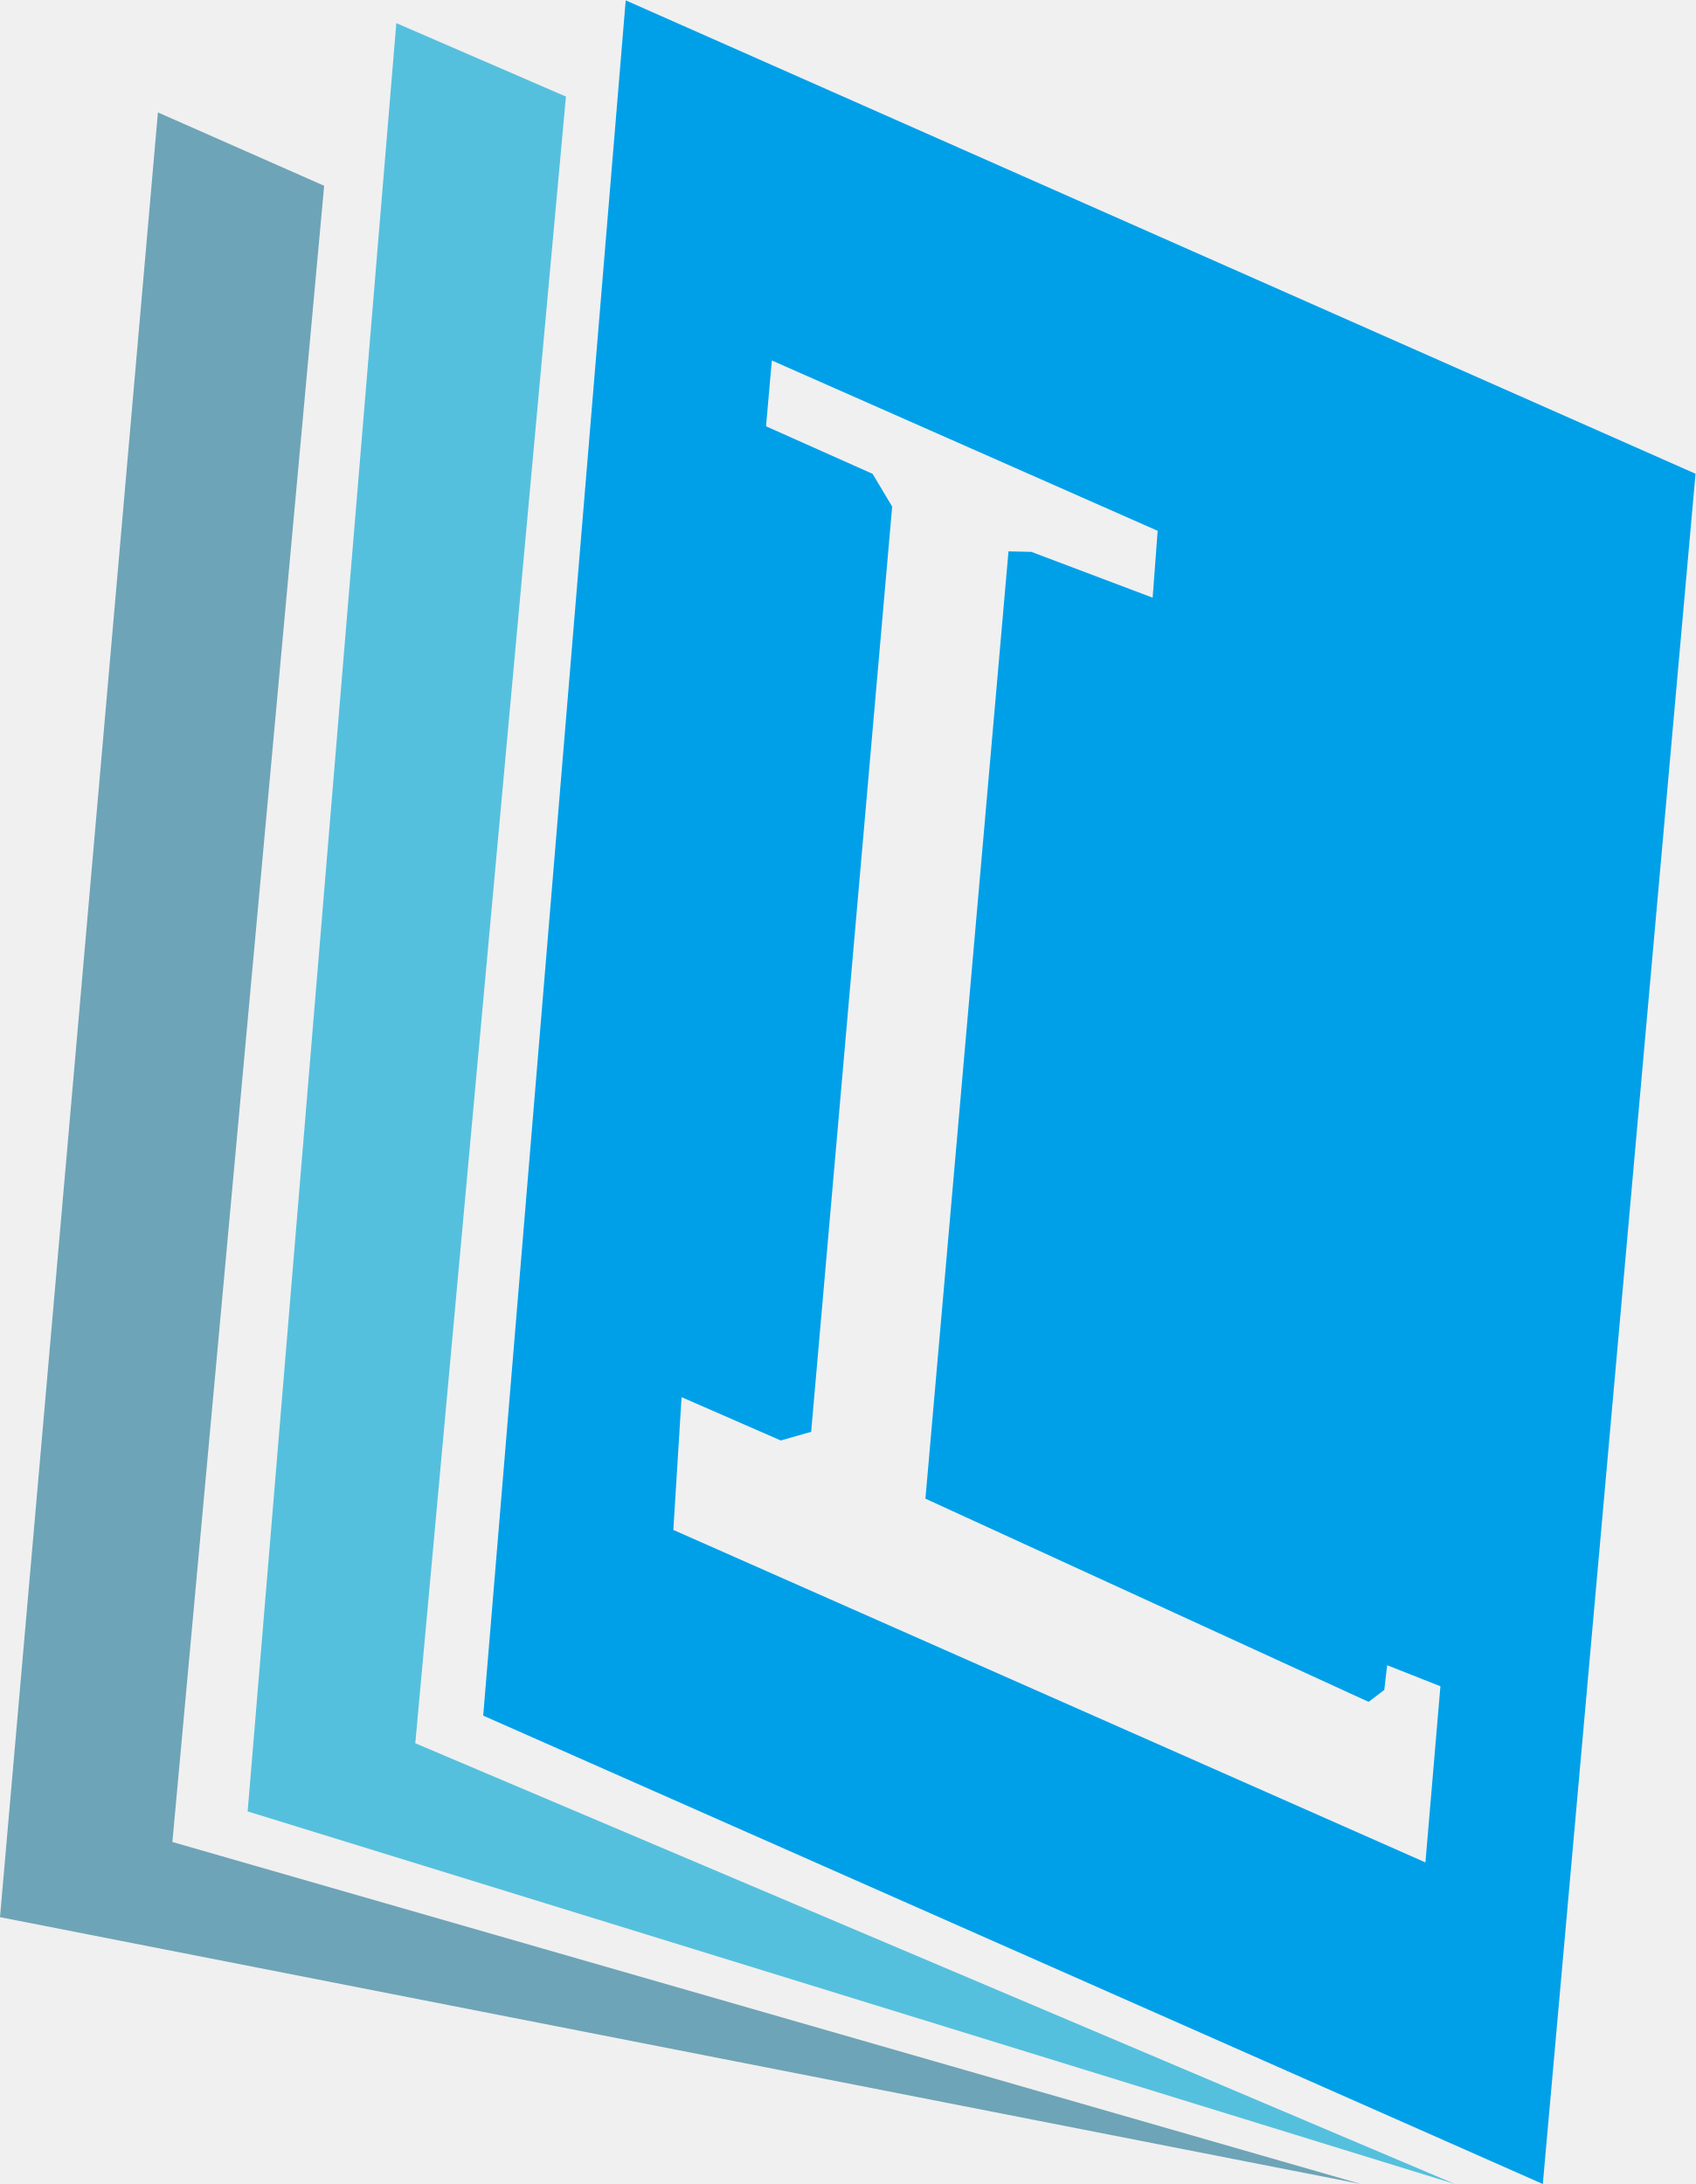
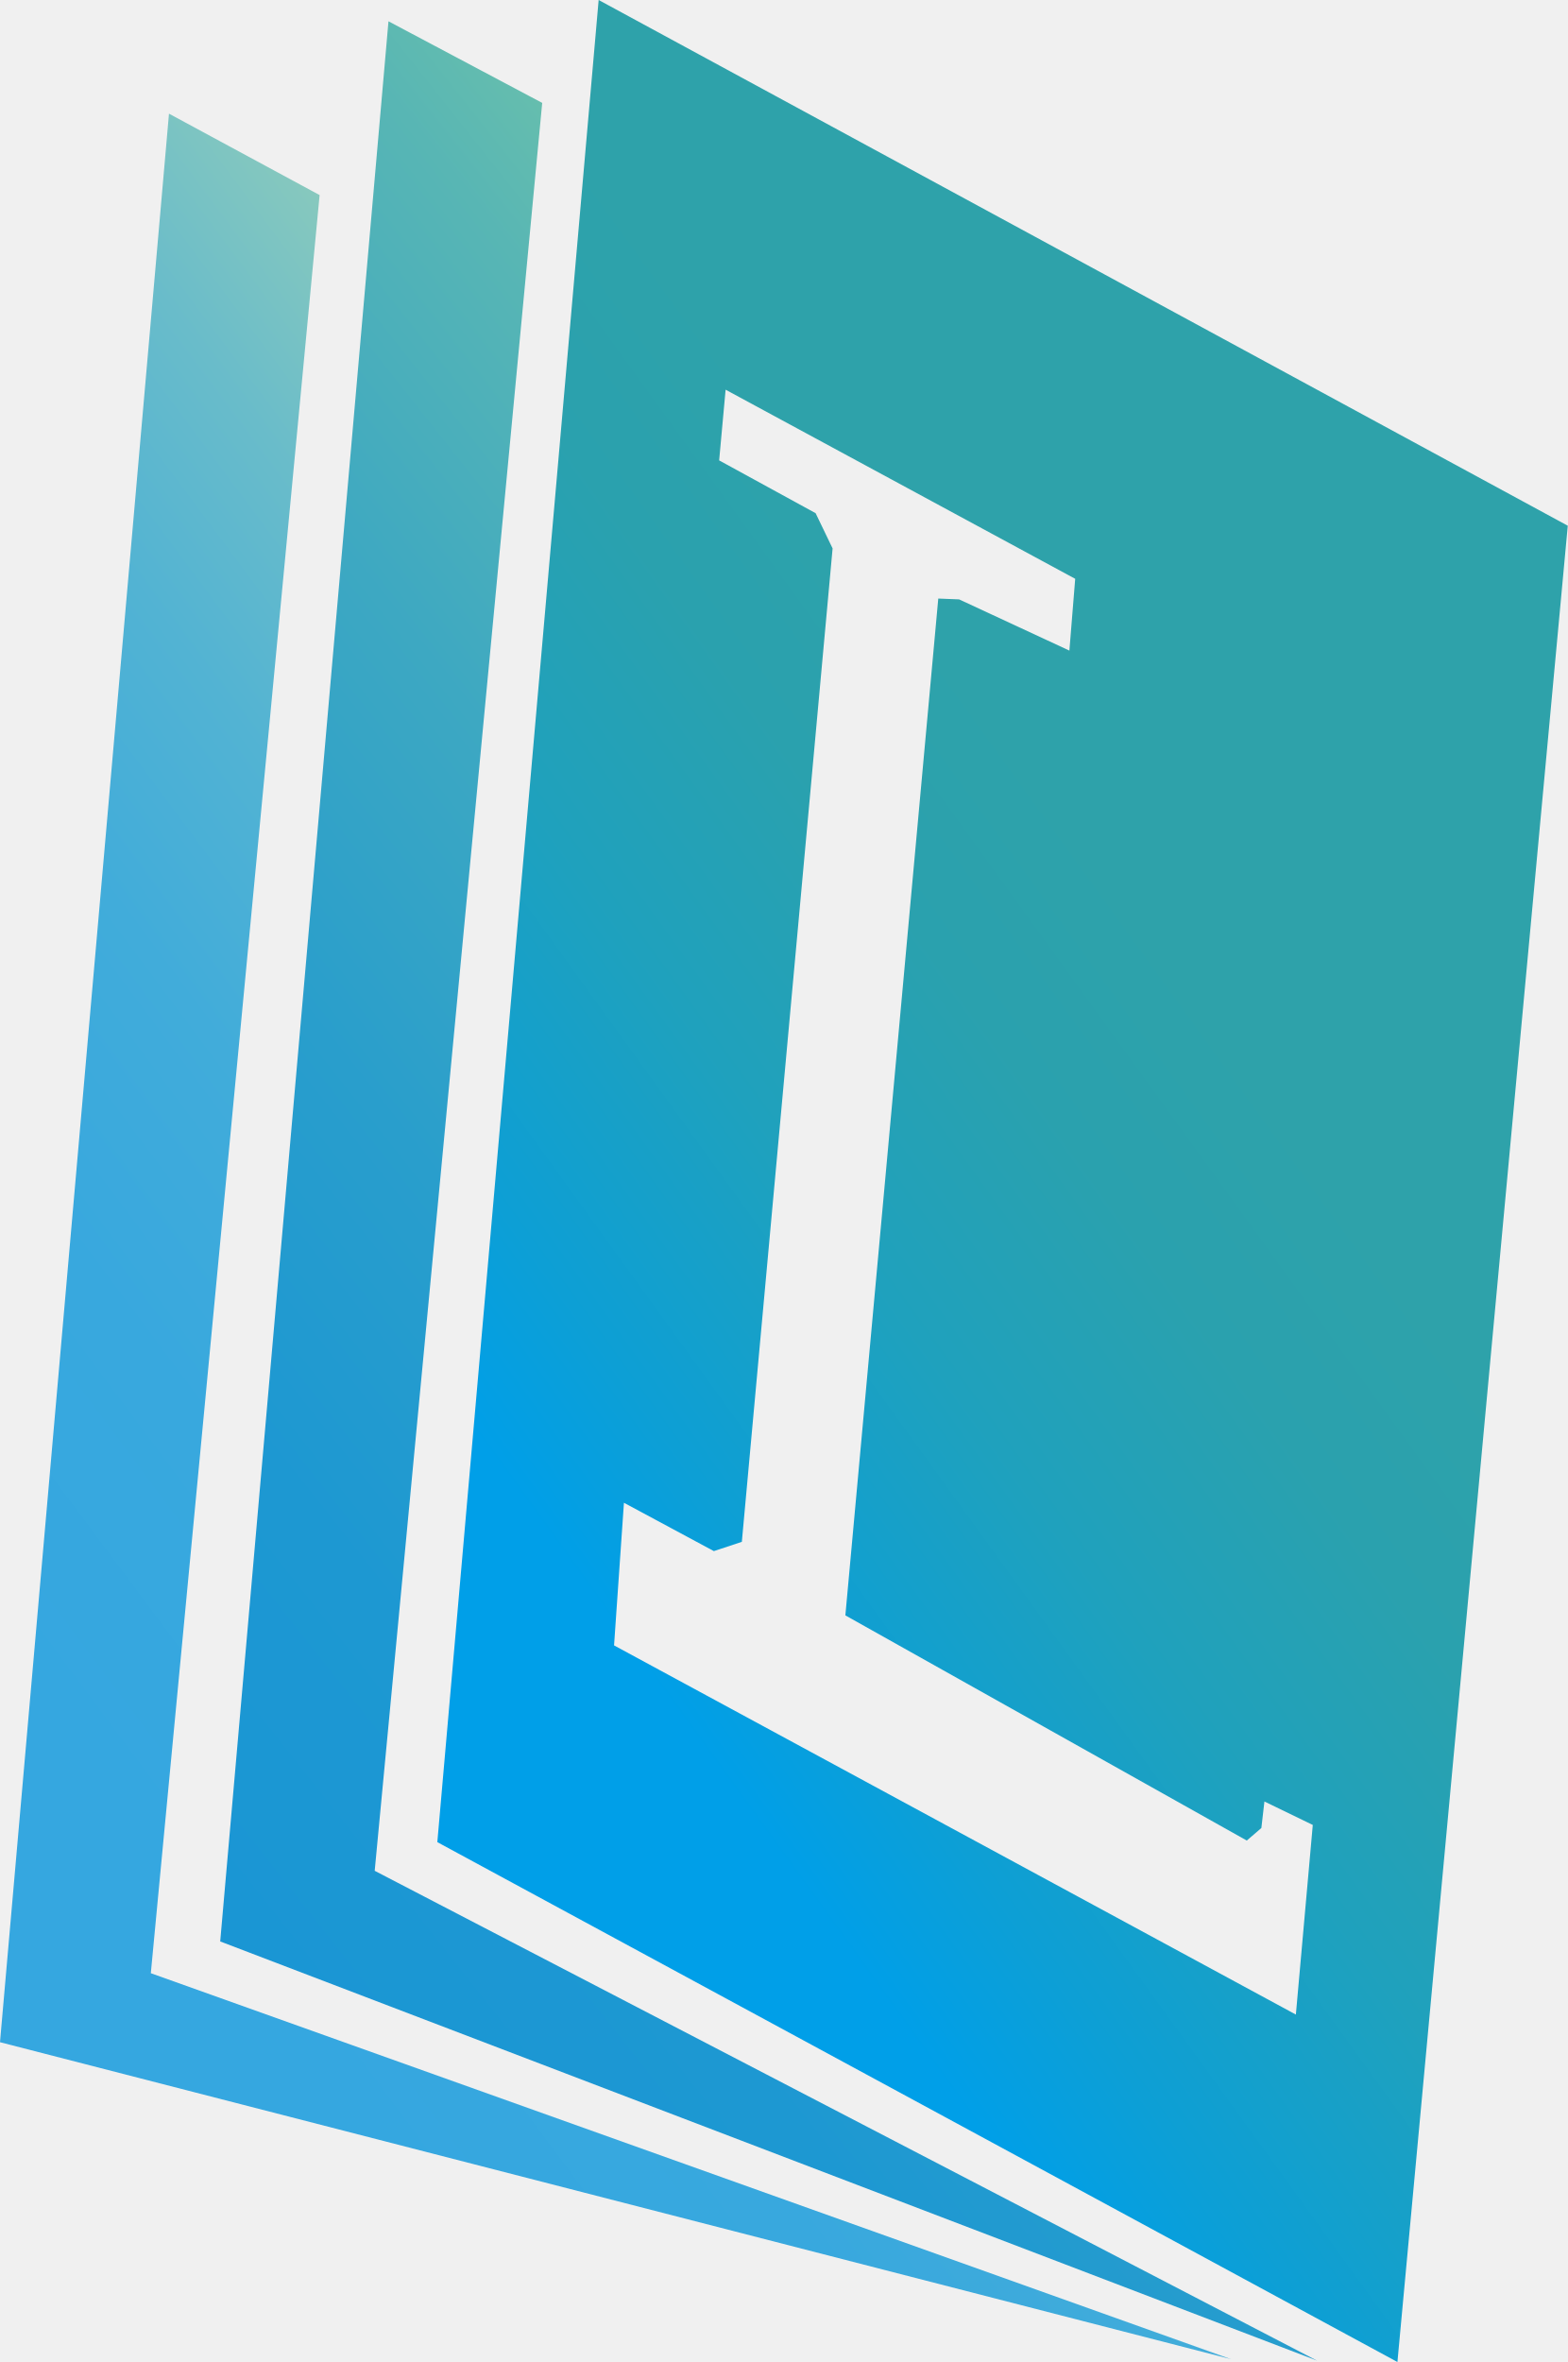
- <svg xmlns="http://www.w3.org/2000/svg" id="レイヤー_1" data-name="レイヤー 1" viewBox="0 0 195.7 252.17">
+ <svg xmlns="http://www.w3.org/2000/svg" viewBox="0 0 415.27 625.5">
  <defs>
-     <style>.cls-1{fill:#fff;stroke:#231815;stroke-miterlimit:10;stroke-width:0.25px;}.cls-2{fill:#55c0dd;}.cls-3{fill:#6ea4b7;}.cls-4{fill:#00a0e9;}</style>
+     <style>.g{fill:url(#f);}.h{fill:url(#d);}.i{fill:url(#e);}</style>
+     <linearGradient id="d" x1="28.42" y1="460.98" x2="281.96" y2="272.79" gradientTransform="translate(-14.7 -8.03) rotate(.97) scale(1.03 .99)" gradientUnits="userSpaceOnUse">
+       <stop offset="0" stop-color="#35a7e0" />
+       <stop offset=".25" stop-color="#38a8de" />
+       <stop offset=".45" stop-color="#41acda" />
+       <stop offset=".62" stop-color="#52b3d3" />
+       <stop offset=".78" stop-color="#69bcca" />
+       <stop offset=".93" stop-color="#86c8be" />
+       <stop offset="1" stop-color="#96cfb8" />
+     </linearGradient>
+     <linearGradient id="e" x1="41.73" y1="476.12" x2="338.48" y2="242.41" gradientTransform="translate(-14.7 -8.03) rotate(.97) scale(1.03 .99)" gradientUnits="userSpaceOnUse">
+       <stop offset="0" stop-color="#1a96d4" />
+       <stop offset=".23" stop-color="#1d98d2" />
+       <stop offset=".44" stop-color="#299ecc" />
+       <stop offset=".66" stop-color="#3da8c2" />
+       <stop offset=".88" stop-color="#58b6b4" />
+       <stop offset="1" stop-color="#6cc1ab" />
+     </linearGradient>
+     <linearGradient id="f" x1="154.23" y1="405.34" x2="406.58" y2="223.62" gradientTransform="translate(-14.7 -8.03) rotate(.97) scale(1.03 .99)" gradientUnits="userSpaceOnUse">
+       <stop offset="0" stop-color="#009fe8" />
+       <stop offset=".13" stop-color="#0d9fd5" />
+       <stop offset=".35" stop-color="#1fa1bd" />
+       <stop offset=".55" stop-color="#2aa1ae" />
+       <stop offset=".71" stop-color="#2ea2aa" />
+     </linearGradient>
  </defs>
-   <path class="cls-1" d="M93.57,100.23" transform="translate(-238.27 -43.96)" />
-   <path class="cls-2" d="M419.25,296.37" transform="translate(-238.27 -43.96)" />
-   <polygon class="cls-3" points="37.42 21.45 18.23 12.98 0 221.36 157.1 252.17 19.9 212.68 37.42 21.45" />
-   <polygon class="cls-2" points="65.33 11.15 45.75 2.67 28.59 209.15 167.95 252.17 47.94 201.28 65.33 11.15" />
-   <path class="cls-4" d="M310.5,44,294.05,242.05l122.32,54.08L434,98.66ZM402.82,259,316,220.61l.95-15.33,11.45,5,3.51-1,9.35-106.83L339,98.67,326.7,93.18l.67-7.6,44.54,19.67-.58,7.72-14-5.29-2.64-.06L345.1,217l51.16,23.46,1.81-1.38.33-2.85,6.15,2.43Z" transform="translate(-238.27 -43.96)" />
-   <path class="cls-1" d="M395.6,247.15" transform="translate(-238.27 -43.96)" />
-   <path class="cls-1" d="M397.34,231.26" transform="translate(-238.27 -43.96)" />
+   <g id="a" />
+   <g id="b">
+     <g id="c">
+       <g>
+         <polygon class="h" points="84.66 51.66 44.76 30.1 0 540.81 326.09 624.76 39.95 522.54 84.66 51.66" />
+         <polygon class="i" points="143.62 27.25 102.9 5.64 58.33 514.13 348.86 625.14 99.25 495.42 143.62 27.25" />
+         <path class="g" d="M158.57,0l-42.73,487.83,254.31,137.67,45.12-486.28L158.57,0Zm184.69,533.5l-180.61-97.77,2.62-37.77,23.82,12.8,7.41-2.45,24.04-263.08-4.5-9.33-25.55-13.98,1.71-18.72,92.6,50.08-1.54,19.01-29.2-13.56-5.53-.22-24.61,269.27,106.33,59.63,3.86-3.32,.81-7.02,12.81,6.21-4.48,50.21Z" />
+       </g>
+     </g>
+   </g>
</svg>
